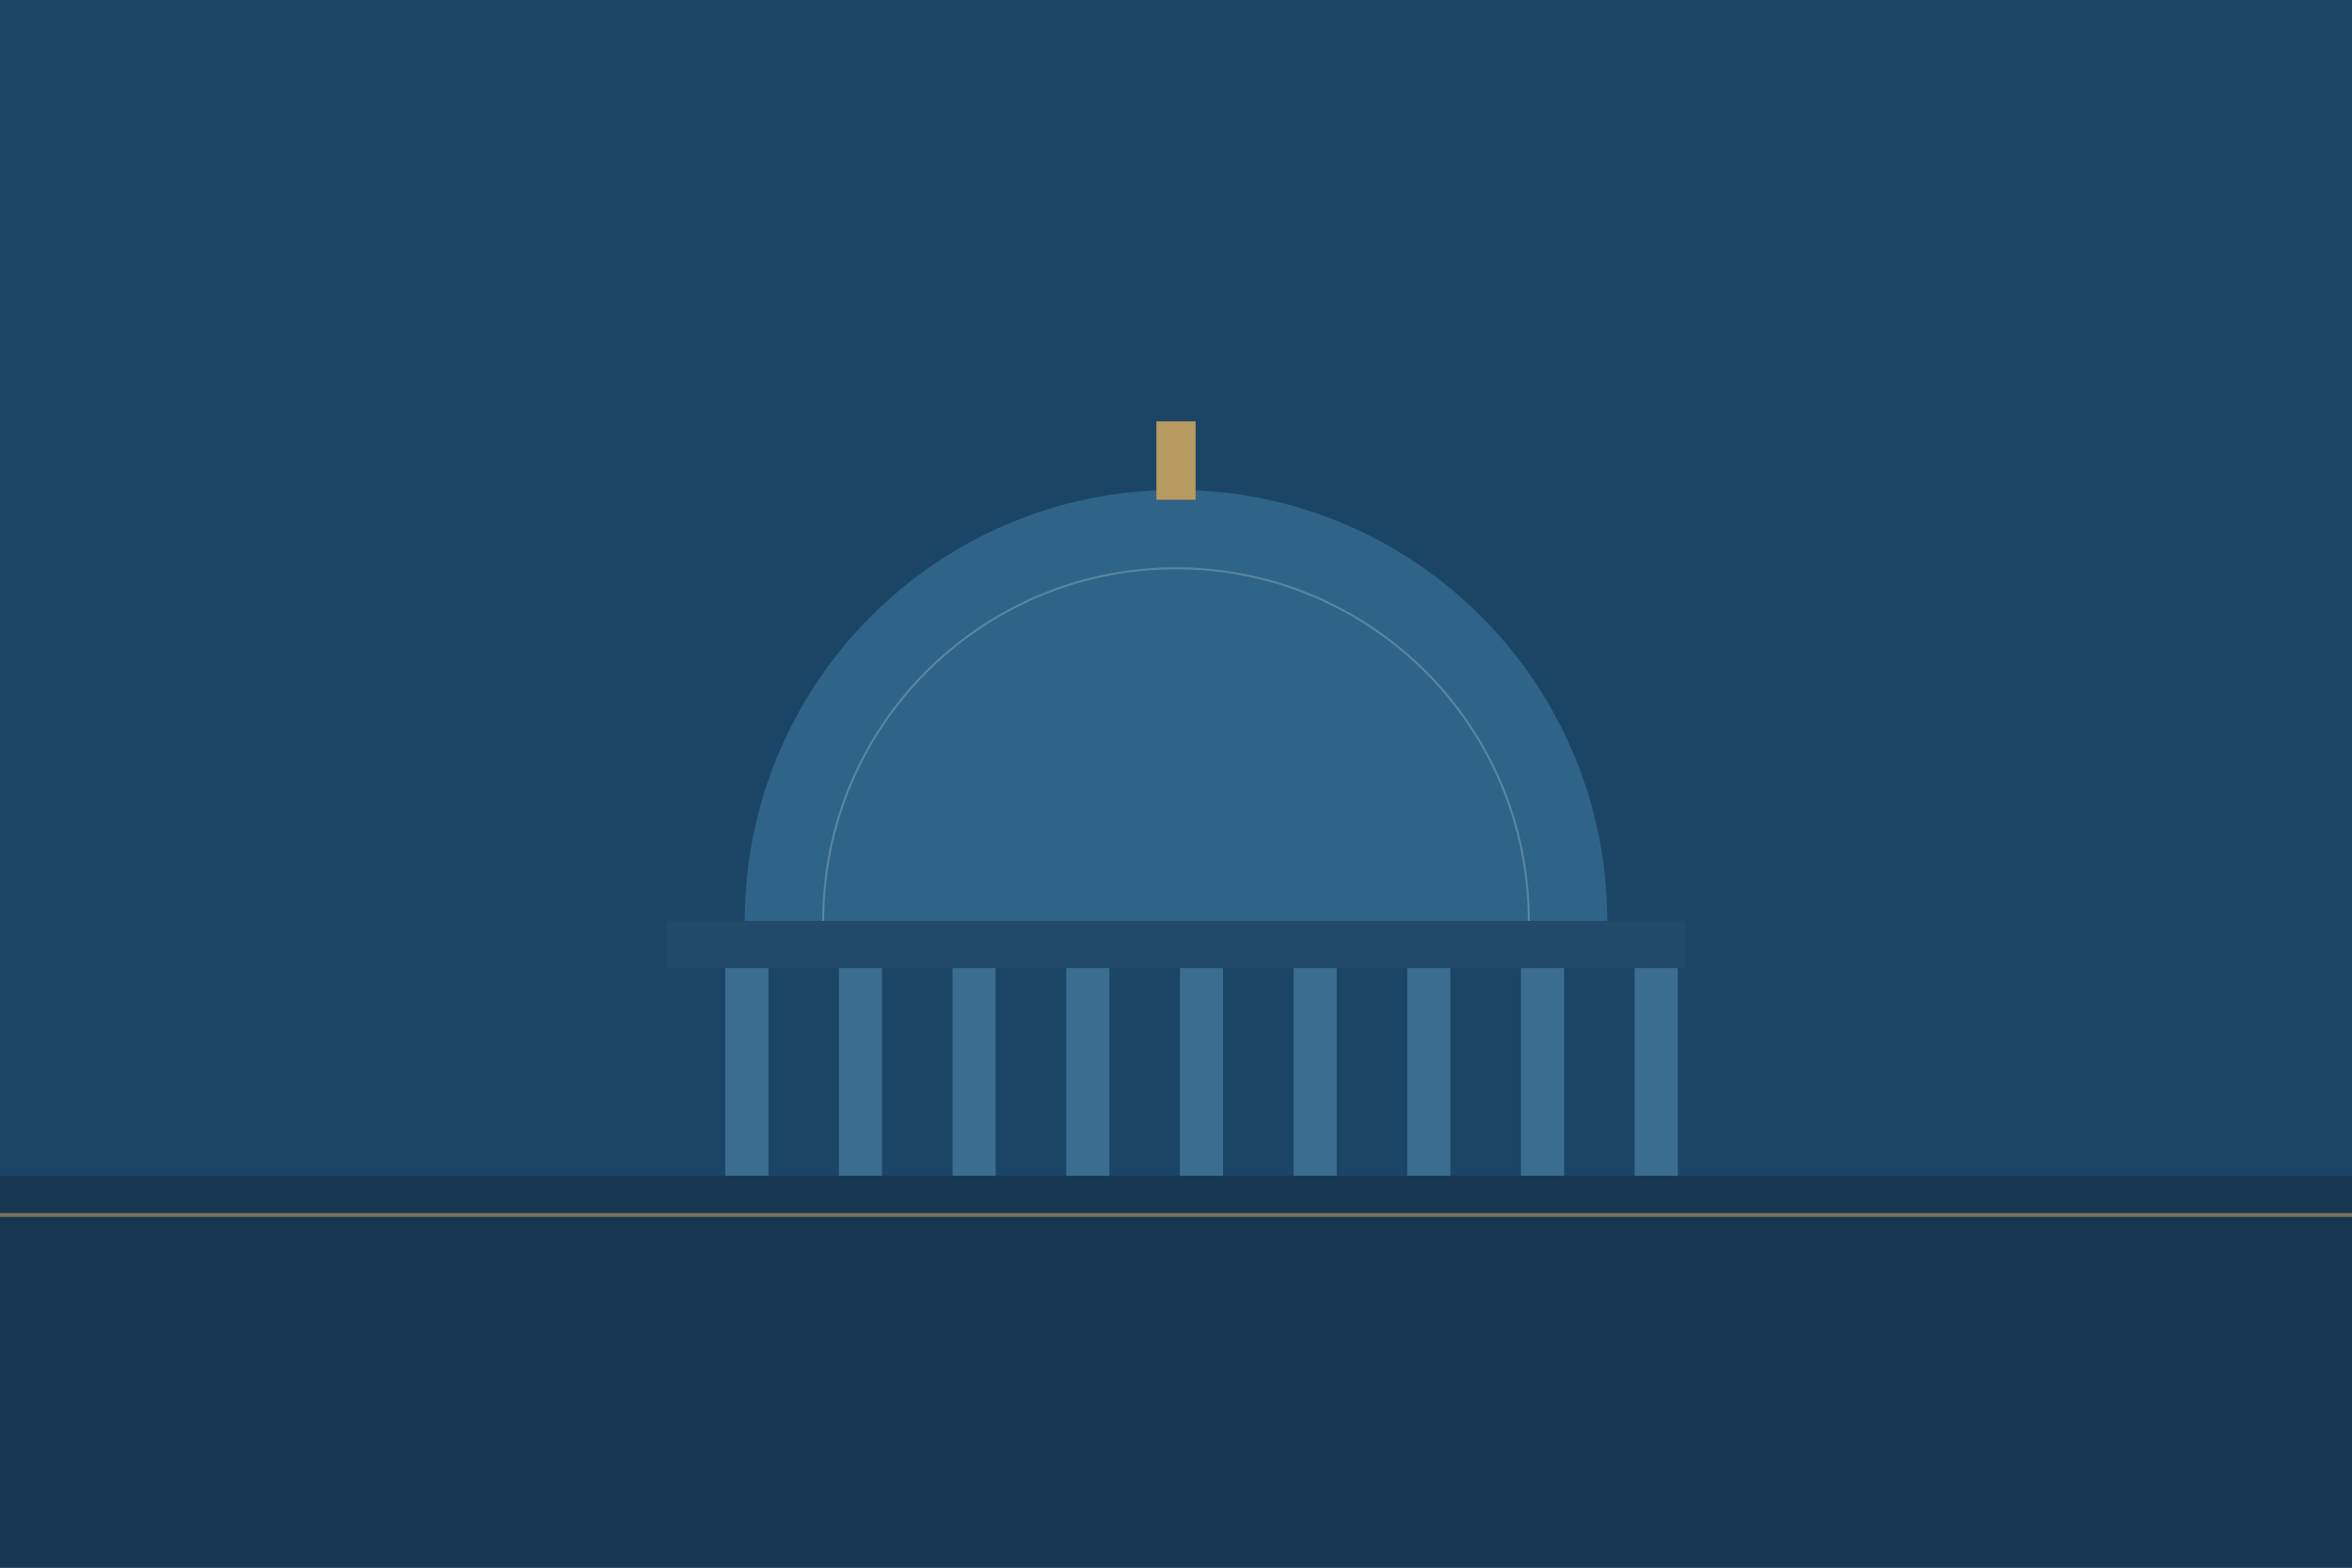
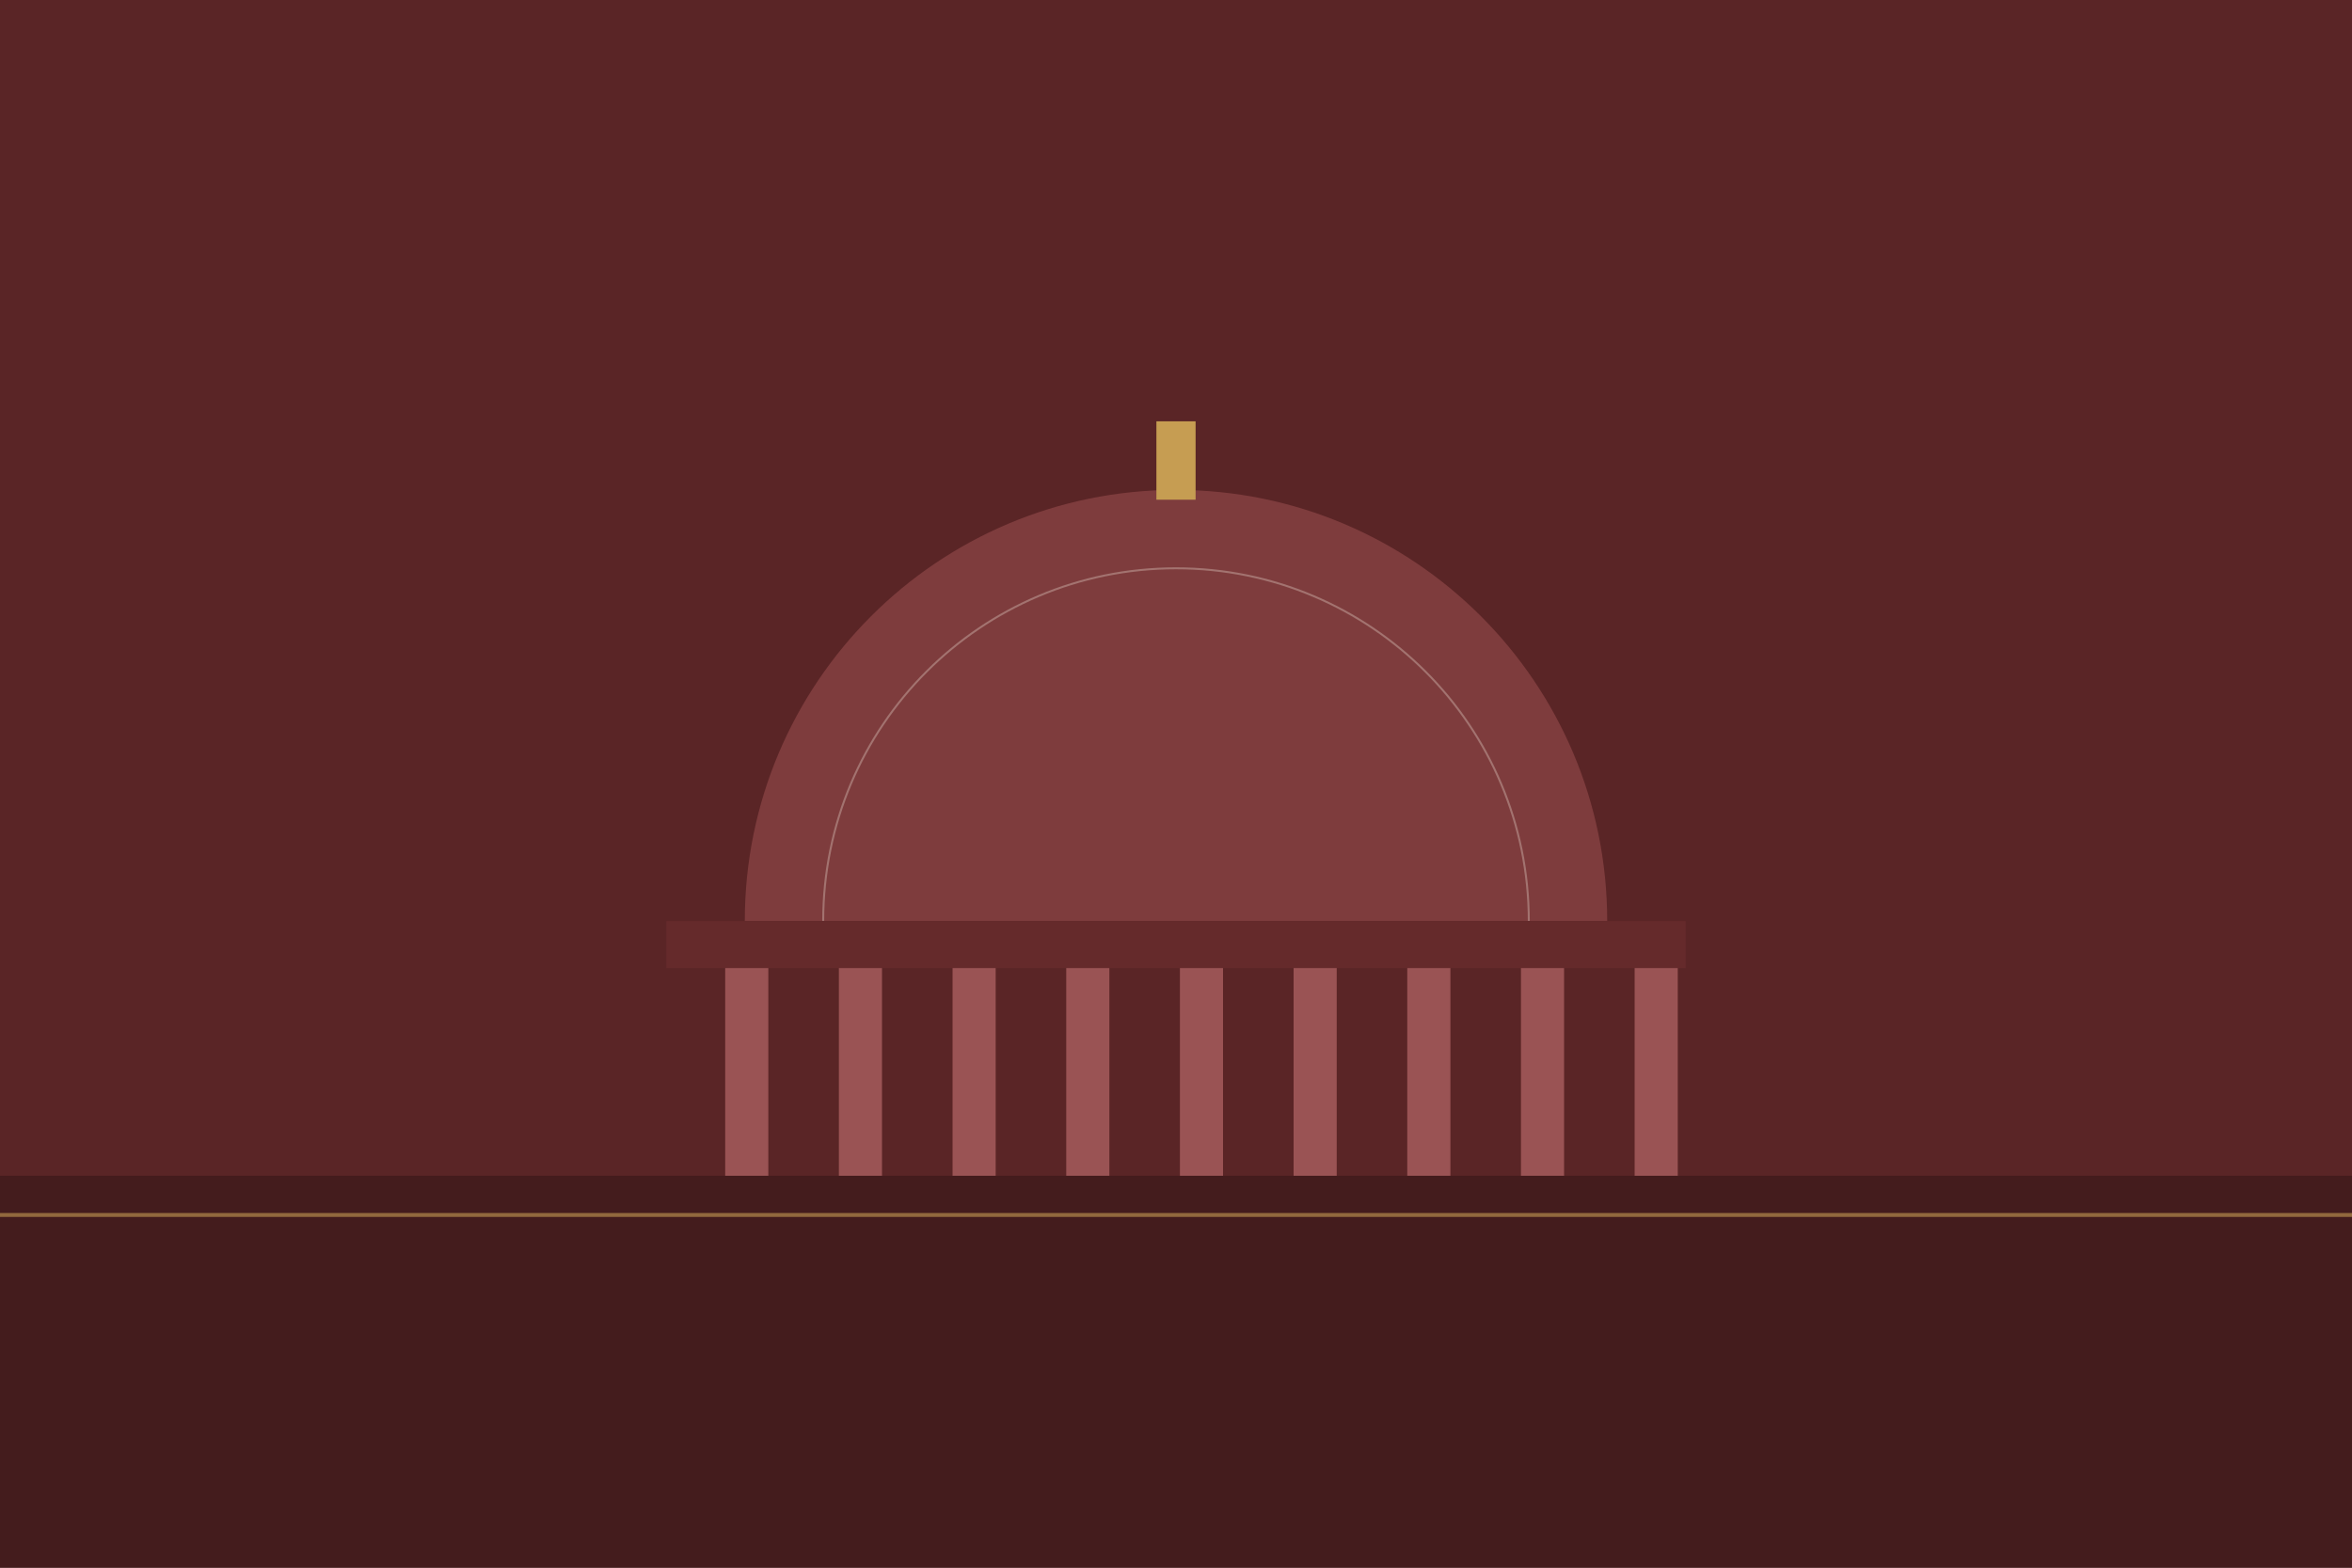
<svg xmlns="http://www.w3.org/2000/svg" viewBox="0 0 1200 800" preserveAspectRatio="xMidYMid slice">
-   <rect width="1200" height="800" fill="#1b4566" />
-   <rect y="600" width="1200" height="200" fill="#163651" />
-   <path d="M380 470 A220 220 0 0 1 820 470 Z" fill="#2f6488" />
-   <path d="M420 470 A180 180 0 0 1 780 470" fill="none" stroke="#9fb6c8" stroke-opacity=".4" />
-   <rect x="590" y="215" width="20" height="40" fill="#b79a60" />
-   <rect x="340" y="470" width="520" height="24" fill="#21496a" />
-   <rect x="370" y="494" width="22" height="106" fill="#3a6d90" />
-   <rect x="428" y="494" width="22" height="106" fill="#3a6d90" />
-   <rect x="486" y="494" width="22" height="106" fill="#3a6d90" />
-   <rect x="544" y="494" width="22" height="106" fill="#3a6d90" />
-   <rect x="602" y="494" width="22" height="106" fill="#3a6d90" />
-   <rect x="660" y="494" width="22" height="106" fill="#3a6d90" />
-   <rect x="718" y="494" width="22" height="106" fill="#3a6d90" />
-   <rect x="776" y="494" width="22" height="106" fill="#3a6d90" />
-   <rect x="834" y="494" width="22" height="106" fill="#3a6d90" />
-   <line x1="0" y1="620" x2="1200" y2="620" stroke="#b79a60" stroke-opacity=".6" stroke-width="2" />
+   <rect width="1200" height="800" fill="#5a2526" />
+   <rect y="600" width="1200" height="200" fill="#441c1d" />
+   <path d="M380 470 A220 220 0 0 1 820 470 Z" fill="#7e3c3d" />
+   <path d="M420 470 A180 180 0 0 1 780 470" fill="none" stroke="#d9c6bb" stroke-opacity=".4" />
+   <rect x="590" y="215" width="20" height="40" fill="#c69d52" />
+   <rect x="340" y="470" width="520" height="24" fill="#652a2b" />
+   <rect x="370" y="494" width="22" height="106" fill="#9a5354" />
+   <rect x="428" y="494" width="22" height="106" fill="#9a5354" />
+   <rect x="486" y="494" width="22" height="106" fill="#9a5354" />
+   <rect x="544" y="494" width="22" height="106" fill="#9a5354" />
+   <rect x="602" y="494" width="22" height="106" fill="#9a5354" />
+   <rect x="660" y="494" width="22" height="106" fill="#9a5354" />
+   <rect x="718" y="494" width="22" height="106" fill="#9a5354" />
+   <rect x="776" y="494" width="22" height="106" fill="#9a5354" />
+   <rect x="834" y="494" width="22" height="106" fill="#9a5354" />
+   <line x1="0" y1="620" x2="1200" y2="620" stroke="#c69d52" stroke-opacity=".6" stroke-width="2" />
</svg>
